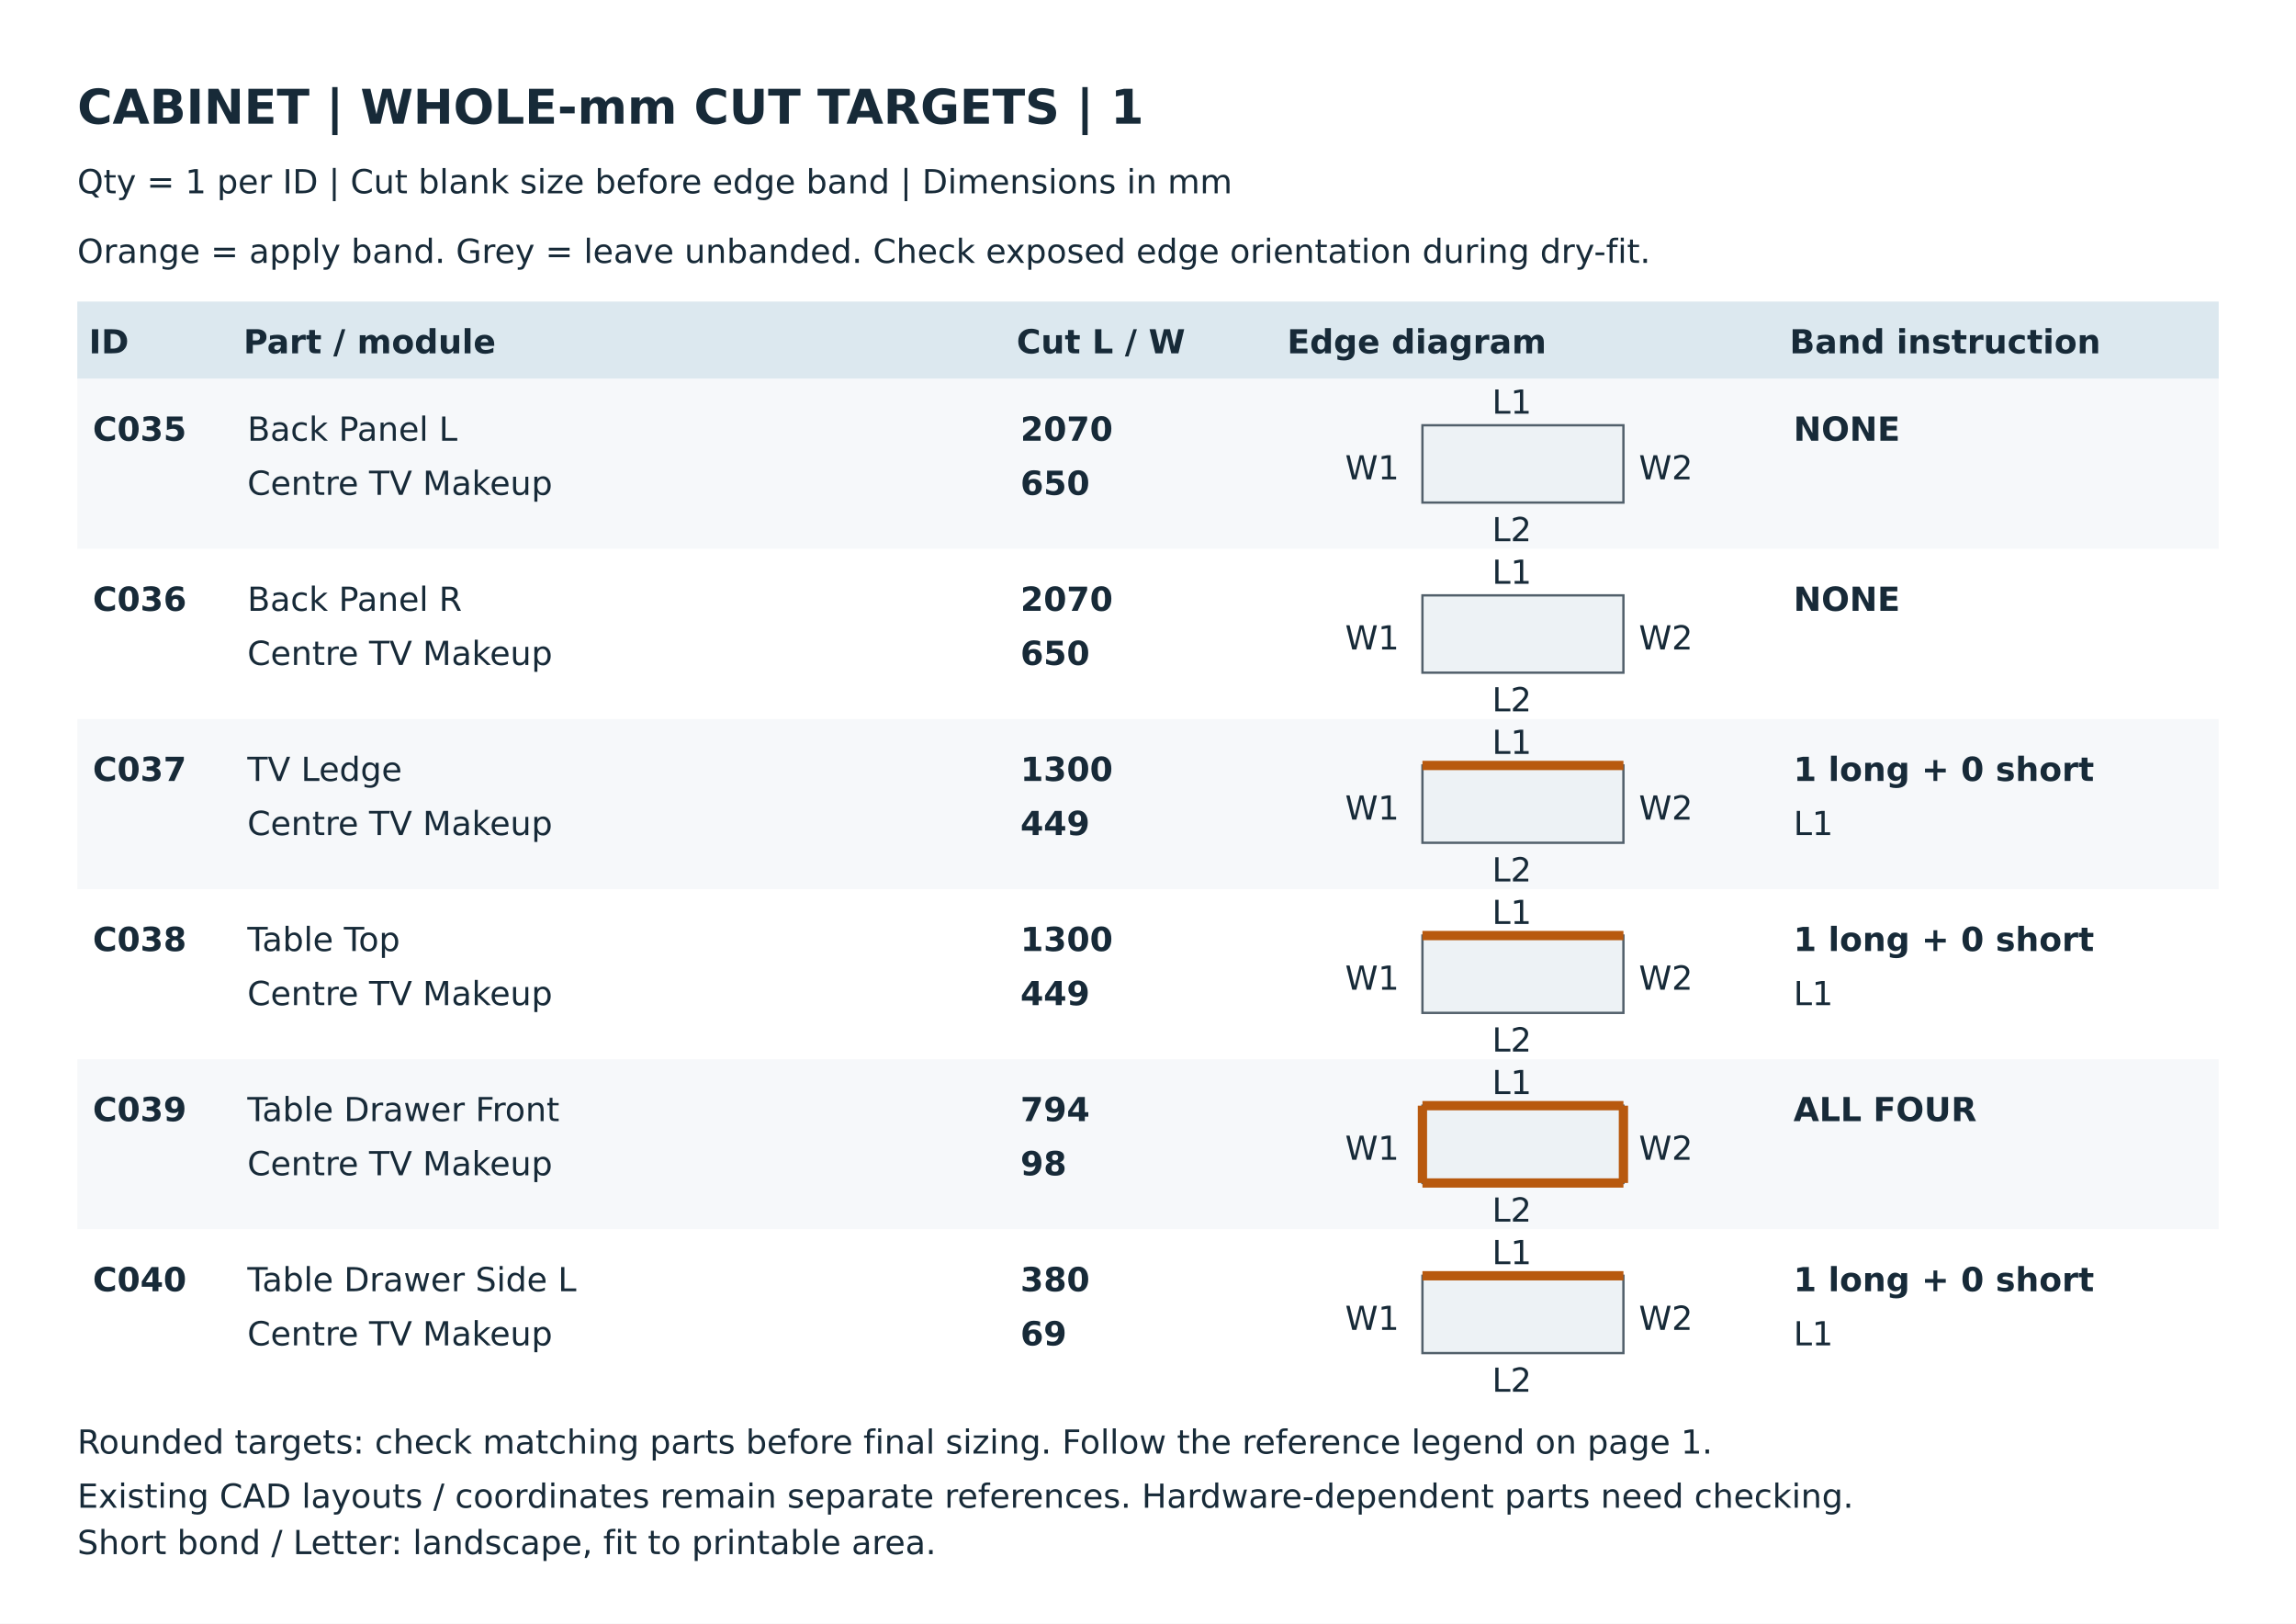
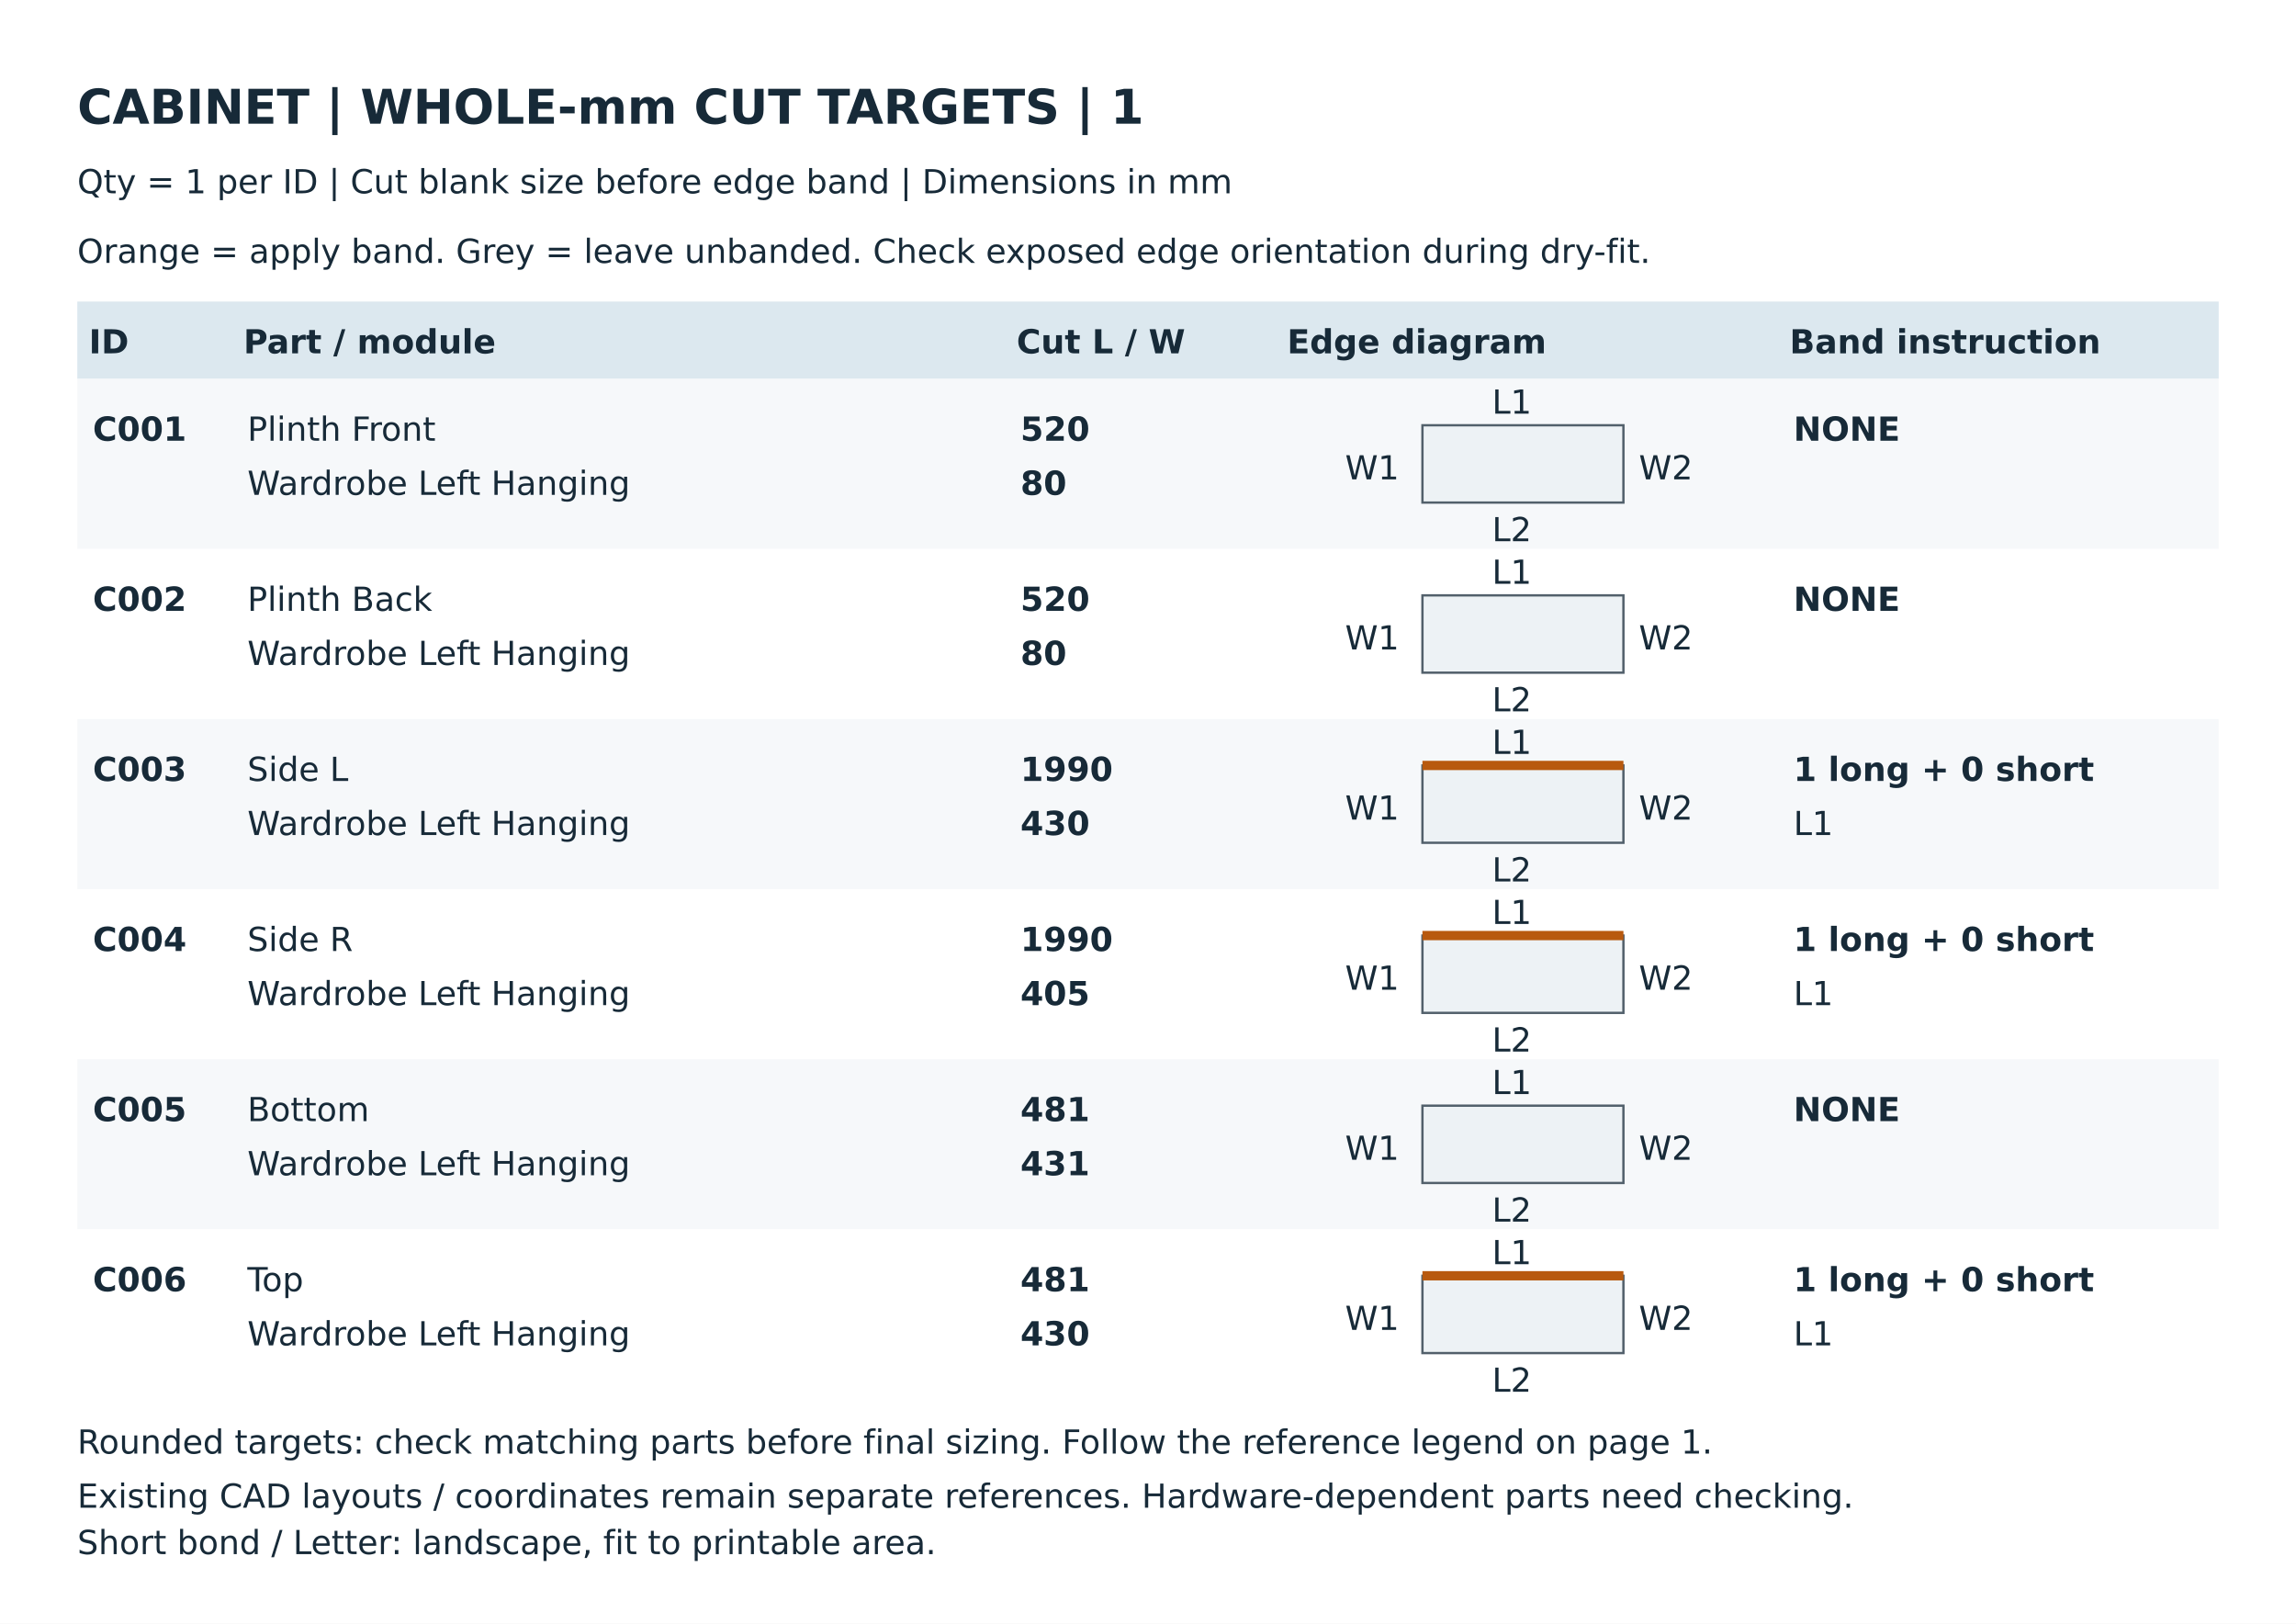
<svg xmlns="http://www.w3.org/2000/svg" width="297mm" height="210mm" viewBox="0 0 297 210">
  <rect width="297" height="210" fill="white" />
  <style>text {font-family:DejaVu Sans,sans-serif;fill:#172a38}</style>
  <text x="10" y="16" font-size="6.2" font-weight="bold">CABINET | WHOLE-mm CUT TARGETS | 1</text>
  <text x="10" y="25" font-size="4.3">Qty = 1 per ID | Cut blank size before edge band | Dimensions in mm</text>
  <text x="10" y="201" font-size="4.3">Short bond / Letter: landscape, fit to printable area.</text>
  <text x="10" y="34" font-size="4.3">Orange = apply band. Grey = leave unbanded. Check exposed edge orientation during dry-fit.</text>
  <rect x="10" y="39" width="277" height="10" fill="#dce8ef" />
  <text x="11.5" y="45.7" font-size="4.3" font-weight="bold">ID</text>
  <text x="31.5" y="45.7" font-size="4.3" font-weight="bold">Part / module</text>
  <text x="131.5" y="45.7" font-size="4.3" font-weight="bold">Cut L / W</text>
  <text x="166.5" y="45.7" font-size="4.3" font-weight="bold">Edge diagram</text>
  <text x="231.5" y="45.7" font-size="4.3" font-weight="bold">Band instruction</text>
  <rect x="10" y="49" width="277" height="22" fill="#f6f8fa" />
-   <text x="12" y="57" font-size="4.3" font-weight="bold">C035</text>
-   <text x="32" y="57" font-size="4.3">Back Panel L</text>
-   <text x="32" y="64" font-size="4.3">Centre TV Makeup</text>
-   <text x="132" y="57" font-size="4.3" font-weight="bold">2070</text>
-   <text x="132" y="64" font-size="4.3" font-weight="bold">650</text>
+   <text x="12" y="57" font-size="4.3" font-weight="bold">C001</text>
+   <text x="32" y="57" font-size="4.3">Plinth Front</text>
+   <text x="32" y="64" font-size="4.3">Wardrobe Left Hanging</text>
+   <text x="132" y="57" font-size="4.3" font-weight="bold">520</text>
+   <text x="132" y="64" font-size="4.3" font-weight="bold">80</text>
  <rect x="184" y="55" width="26" height="10" fill="#edf2f5" stroke="#52606b" stroke-width=".3" />
  <text x="193" y="53.5" font-size="4.3">L1</text>
  <text x="193" y="70" font-size="4.3">L2</text>
  <text x="174" y="62" font-size="4.3">W1</text>
  <text x="212" y="62" font-size="4.3">W2</text>
  <text x="232" y="57" font-size="4.3" font-weight="bold">NONE</text>
  <text x="232" y="64" font-size="4.3" />
  <rect x="10" y="71" width="277" height="22" fill="white" />
-   <text x="12" y="79" font-size="4.3" font-weight="bold">C036</text>
-   <text x="32" y="79" font-size="4.3">Back Panel R</text>
-   <text x="32" y="86" font-size="4.3">Centre TV Makeup</text>
-   <text x="132" y="79" font-size="4.3" font-weight="bold">2070</text>
-   <text x="132" y="86" font-size="4.3" font-weight="bold">650</text>
+   <text x="12" y="79" font-size="4.3" font-weight="bold">C002</text>
+   <text x="32" y="79" font-size="4.3">Plinth Back</text>
+   <text x="32" y="86" font-size="4.3">Wardrobe Left Hanging</text>
+   <text x="132" y="79" font-size="4.3" font-weight="bold">520</text>
+   <text x="132" y="86" font-size="4.3" font-weight="bold">80</text>
  <rect x="184" y="77" width="26" height="10" fill="#edf2f5" stroke="#52606b" stroke-width=".3" />
  <text x="193" y="75.5" font-size="4.3">L1</text>
  <text x="193" y="92" font-size="4.3">L2</text>
  <text x="174" y="84" font-size="4.3">W1</text>
  <text x="212" y="84" font-size="4.3">W2</text>
  <text x="232" y="79" font-size="4.3" font-weight="bold">NONE</text>
  <text x="232" y="86" font-size="4.3" />
  <rect x="10" y="93" width="277" height="22" fill="#f6f8fa" />
-   <text x="12" y="101" font-size="4.3" font-weight="bold">C037</text>
-   <text x="32" y="101" font-size="4.3">TV Ledge</text>
-   <text x="32" y="108" font-size="4.3">Centre TV Makeup</text>
-   <text x="132" y="101" font-size="4.3" font-weight="bold">1300</text>
-   <text x="132" y="108" font-size="4.3" font-weight="bold">449</text>
+   <text x="12" y="101" font-size="4.3" font-weight="bold">C003</text>
+   <text x="32" y="101" font-size="4.3">Side L</text>
+   <text x="32" y="108" font-size="4.3">Wardrobe Left Hanging</text>
+   <text x="132" y="101" font-size="4.3" font-weight="bold">1990</text>
+   <text x="132" y="108" font-size="4.3" font-weight="bold">430</text>
  <rect x="184" y="99" width="26" height="10" fill="#edf2f5" stroke="#52606b" stroke-width=".3" />
  <path d="M184 99 L210 99" stroke="#b8590e" stroke-width="1.2" />
  <text x="193" y="97.5" font-size="4.3">L1</text>
  <text x="193" y="114" font-size="4.3">L2</text>
  <text x="174" y="106" font-size="4.3">W1</text>
  <text x="212" y="106" font-size="4.3">W2</text>
  <text x="232" y="101" font-size="4.3" font-weight="bold">1 long + 0 short</text>
  <text x="232" y="108" font-size="4.3">L1</text>
  <rect x="10" y="115" width="277" height="22" fill="white" />
-   <text x="12" y="123" font-size="4.3" font-weight="bold">C038</text>
-   <text x="32" y="123" font-size="4.3">Table Top</text>
-   <text x="32" y="130" font-size="4.3">Centre TV Makeup</text>
-   <text x="132" y="123" font-size="4.3" font-weight="bold">1300</text>
-   <text x="132" y="130" font-size="4.3" font-weight="bold">449</text>
+   <text x="12" y="123" font-size="4.3" font-weight="bold">C004</text>
+   <text x="32" y="123" font-size="4.3">Side R</text>
+   <text x="32" y="130" font-size="4.3">Wardrobe Left Hanging</text>
+   <text x="132" y="123" font-size="4.3" font-weight="bold">1990</text>
+   <text x="132" y="130" font-size="4.3" font-weight="bold">405</text>
  <rect x="184" y="121" width="26" height="10" fill="#edf2f5" stroke="#52606b" stroke-width=".3" />
  <path d="M184 121 L210 121" stroke="#b8590e" stroke-width="1.2" />
  <text x="193" y="119.5" font-size="4.3">L1</text>
  <text x="193" y="136" font-size="4.3">L2</text>
  <text x="174" y="128" font-size="4.3">W1</text>
  <text x="212" y="128" font-size="4.3">W2</text>
  <text x="232" y="123" font-size="4.3" font-weight="bold">1 long + 0 short</text>
  <text x="232" y="130" font-size="4.3">L1</text>
  <rect x="10" y="137" width="277" height="22" fill="#f6f8fa" />
-   <text x="12" y="145" font-size="4.3" font-weight="bold">C039</text>
-   <text x="32" y="145" font-size="4.3">Table Drawer Front</text>
-   <text x="32" y="152" font-size="4.3">Centre TV Makeup</text>
-   <text x="132" y="145" font-size="4.3" font-weight="bold">794</text>
-   <text x="132" y="152" font-size="4.3" font-weight="bold">98</text>
+   <text x="12" y="145" font-size="4.3" font-weight="bold">C005</text>
+   <text x="32" y="145" font-size="4.3">Bottom</text>
+   <text x="32" y="152" font-size="4.3">Wardrobe Left Hanging</text>
+   <text x="132" y="145" font-size="4.3" font-weight="bold">481</text>
+   <text x="132" y="152" font-size="4.3" font-weight="bold">431</text>
  <rect x="184" y="143" width="26" height="10" fill="#edf2f5" stroke="#52606b" stroke-width=".3" />
-   <path d="M184 143 L210 143" stroke="#b8590e" stroke-width="1.2" />
-   <path d="M184 153 L210 153" stroke="#b8590e" stroke-width="1.2" />
-   <path d="M184 143 L184 153" stroke="#b8590e" stroke-width="1.2" />
-   <path d="M210 143 L210 153" stroke="#b8590e" stroke-width="1.2" />
  <text x="193" y="141.5" font-size="4.3">L1</text>
  <text x="193" y="158" font-size="4.3">L2</text>
  <text x="174" y="150" font-size="4.3">W1</text>
  <text x="212" y="150" font-size="4.3">W2</text>
-   <text x="232" y="145" font-size="4.3" font-weight="bold">ALL FOUR</text>
+   <text x="232" y="145" font-size="4.3" font-weight="bold">NONE</text>
+   <text x="232" y="152" font-size="4.3" />
  <rect x="10" y="159" width="277" height="22" fill="white" />
-   <text x="12" y="167" font-size="4.3" font-weight="bold">C040</text>
-   <text x="32" y="167" font-size="4.3">Table Drawer Side L</text>
-   <text x="32" y="174" font-size="4.3">Centre TV Makeup</text>
-   <text x="132" y="167" font-size="4.3" font-weight="bold">380</text>
-   <text x="132" y="174" font-size="4.3" font-weight="bold">69</text>
+   <text x="12" y="167" font-size="4.3" font-weight="bold">C006</text>
+   <text x="32" y="167" font-size="4.3">Top</text>
+   <text x="32" y="174" font-size="4.3">Wardrobe Left Hanging</text>
+   <text x="132" y="167" font-size="4.3" font-weight="bold">481</text>
+   <text x="132" y="174" font-size="4.3" font-weight="bold">430</text>
  <rect x="184" y="165" width="26" height="10" fill="#edf2f5" stroke="#52606b" stroke-width=".3" />
  <path d="M184 165 L210 165" stroke="#b8590e" stroke-width="1.2" />
  <text x="193" y="163.5" font-size="4.3">L1</text>
  <text x="193" y="180" font-size="4.3">L2</text>
  <text x="174" y="172" font-size="4.3">W1</text>
  <text x="212" y="172" font-size="4.3">W2</text>
  <text x="232" y="167" font-size="4.3" font-weight="bold">1 long + 0 short</text>
  <text x="232" y="174" font-size="4.3">L1</text>
  <text x="10" y="188" font-size="4.3">Rounded targets: check matching parts before final sizing. Follow the reference legend on page 1.</text>
  <text x="10" y="195" font-size="4.3">Existing CAD layouts / coordinates remain separate references. Hardware-dependent parts need checking.</text>
</svg>
